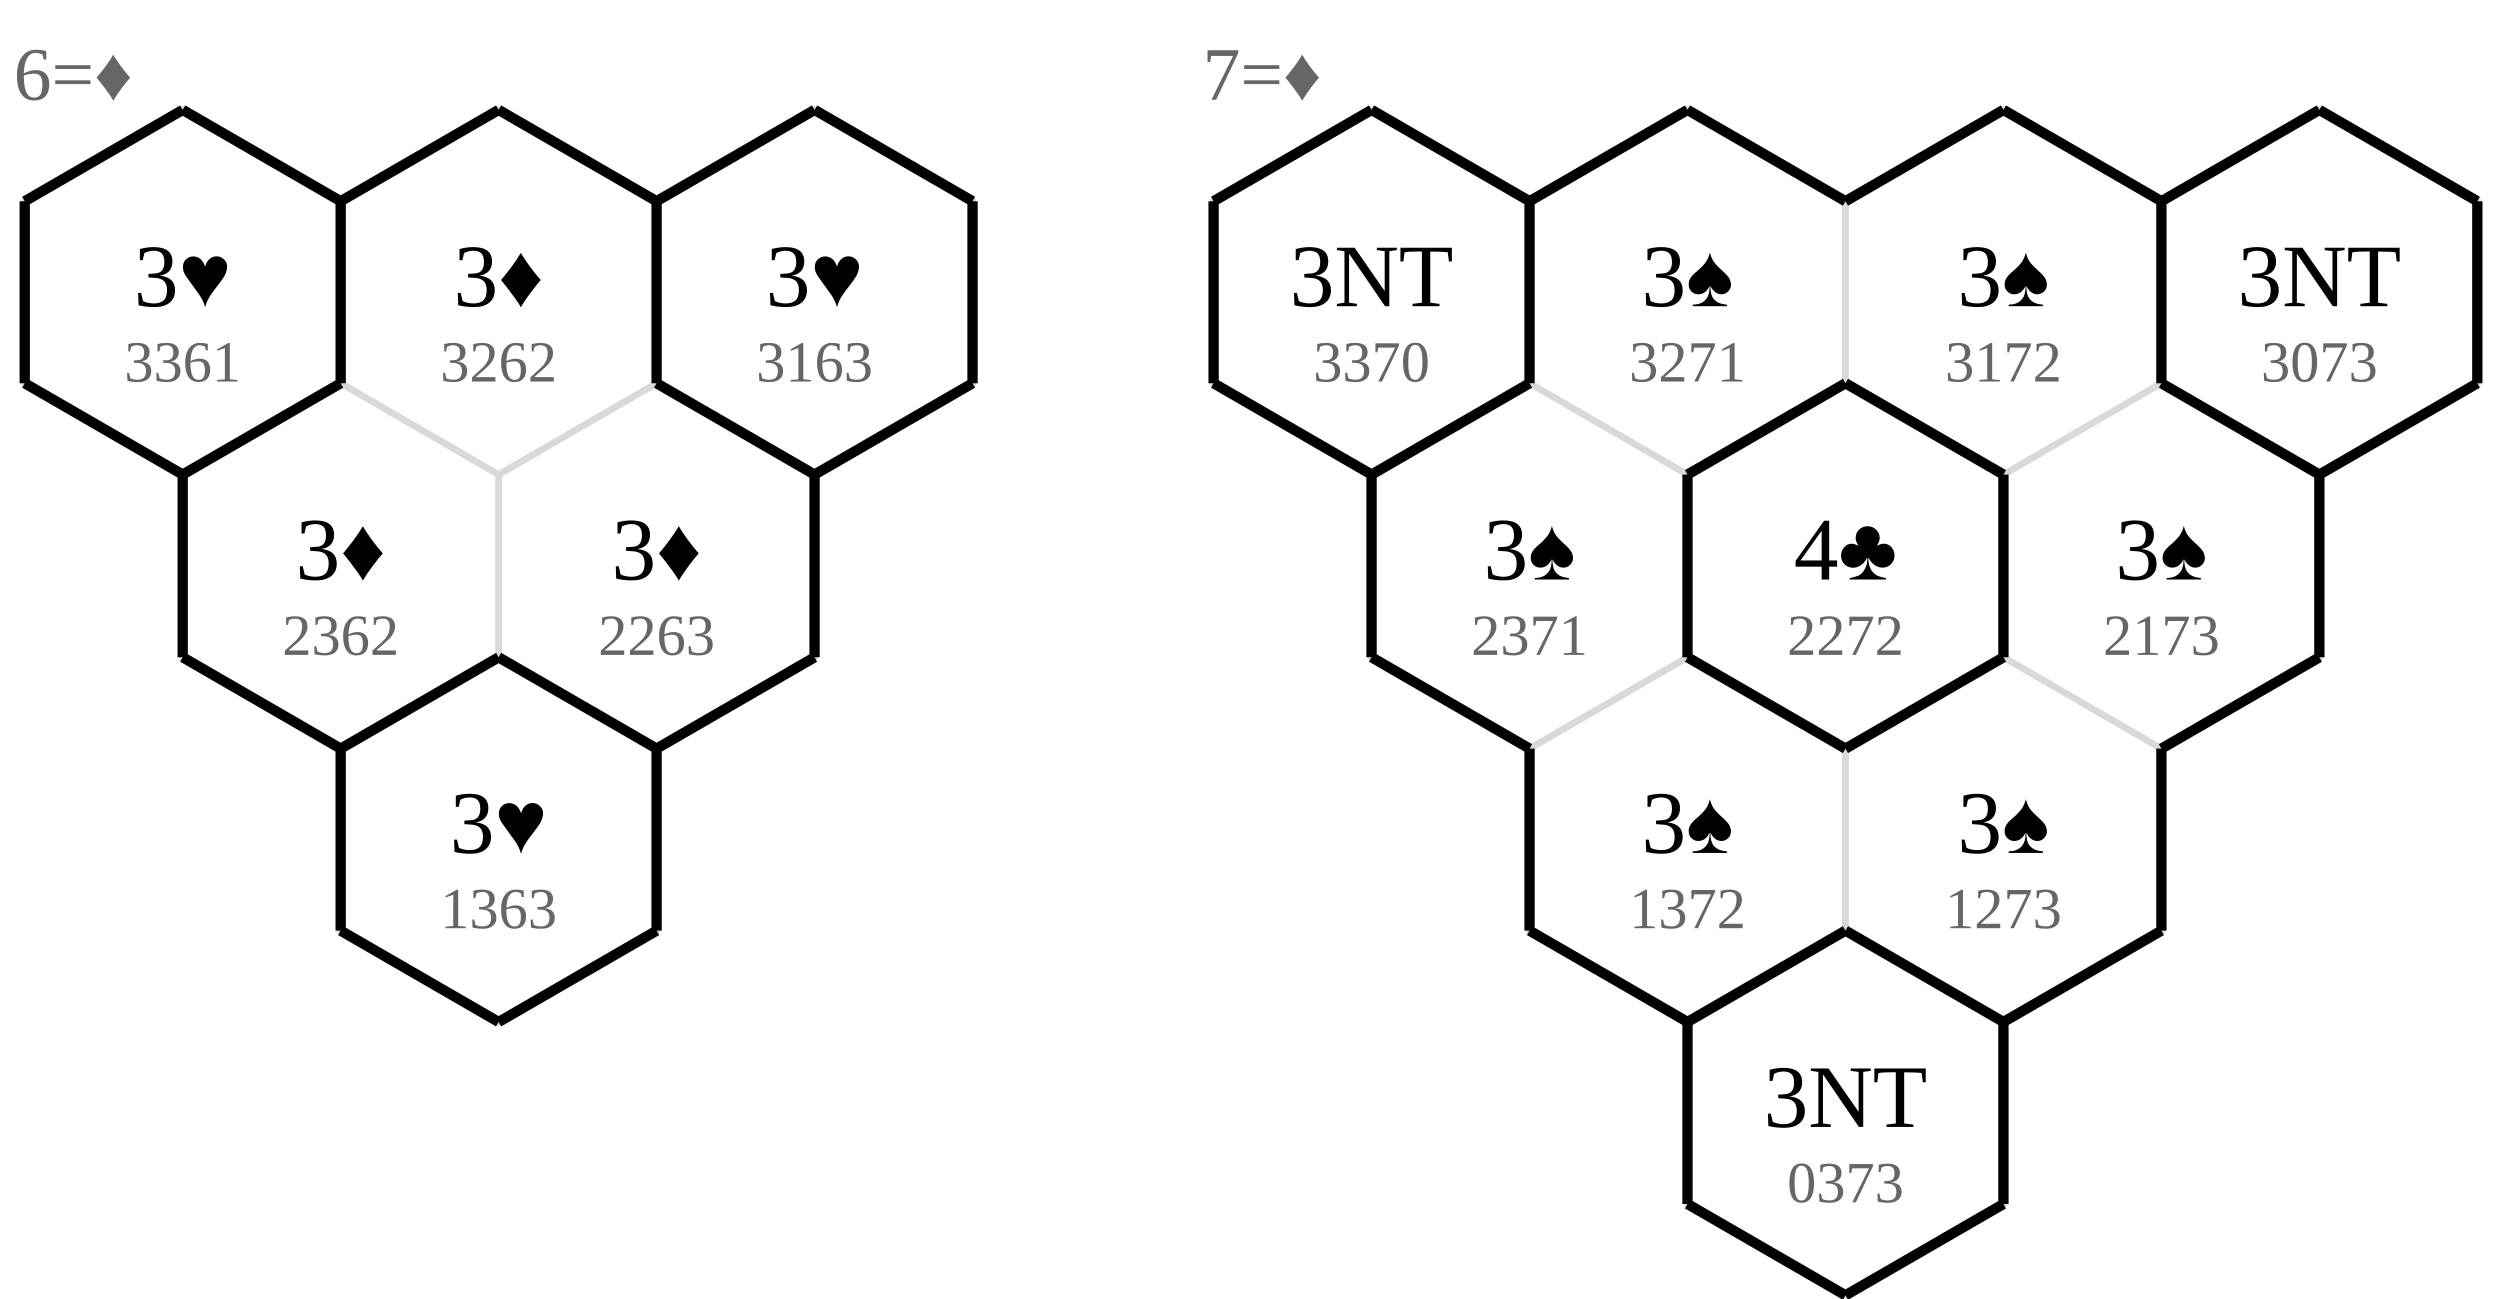
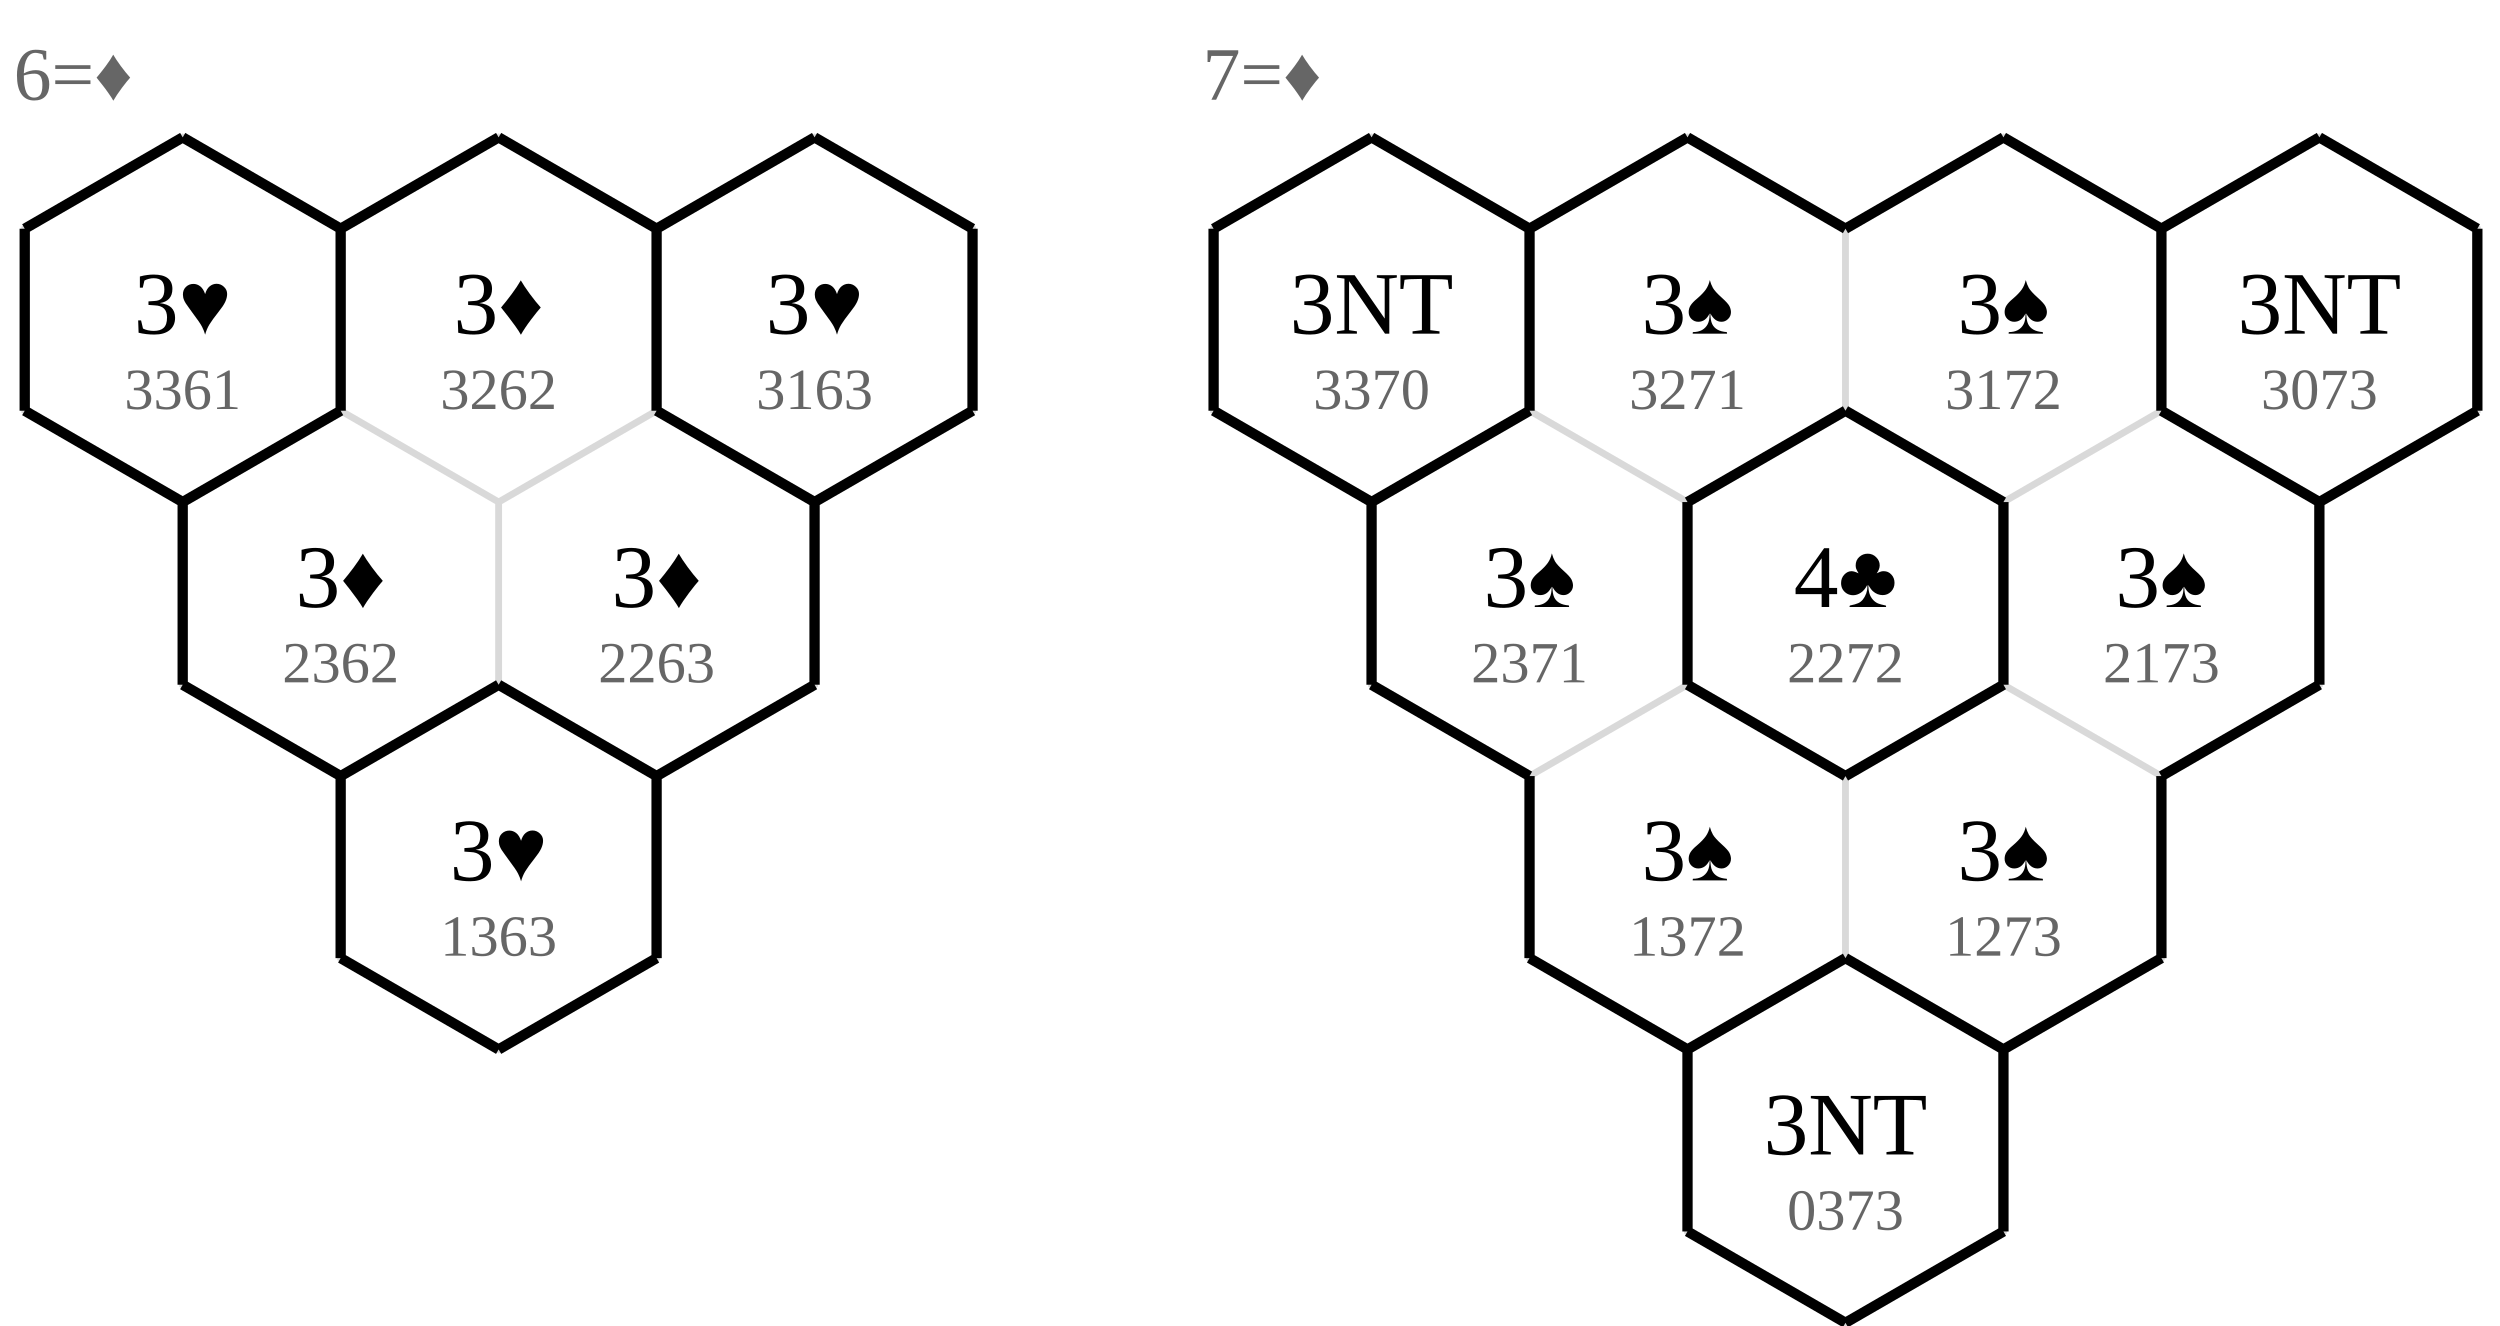
- <svg xmlns="http://www.w3.org/2000/svg" viewBox="0 0 364 189" style="display:block;margin:1em auto;width:100%;max-width:364px" fill="currentColor" font-size="13" text-anchor="middle" dominant-baseline="middle">
+ <svg xmlns="http://www.w3.org/2000/svg" viewBox="0 0 364 193" style="display:block;margin:1em auto;width:100%;max-width:364px" fill="currentColor" font-size="13" text-anchor="middle" dominant-baseline="middle">
  <defs>
    <pattern id="hatch" width="6" height="6" patternUnits="userSpaceOnUse" patternTransform="rotate(45)">
      <path d="M0 0v6" stroke="currentColor" stroke-opacity=".35" />
    </pattern>
  </defs>
  <g transform="translate(0.0,0.0)">
    <text x="2" y="12" font-size="11" opacity=".6" text-anchor="start">6=<tspan class="♦">♦</tspan>
    </text>
-     <path d="M95.6,109.0L72.6,95.7L49.6,109.0L49.6,135.5L72.6,148.8L95.6,135.5ZM118.6,69.1L95.6,55.8L72.6,69.1L72.6,95.7L95.6,109.0L118.6,95.7ZM72.6,69.1L49.6,55.8L26.6,69.1L26.6,95.7L49.6,109.0L72.6,95.7ZM141.6,29.3L118.6,16.0L95.6,29.3L95.6,55.8L118.6,69.1L141.6,55.8ZM95.6,29.3L72.6,16.0L49.6,29.3L49.6,55.8L72.6,69.1L95.6,55.8ZM49.6,29.3L26.6,16.0L3.6,29.3L3.6,55.8L26.6,69.1L49.6,55.8Z" fill="none" stroke="currentColor" stroke-opacity=".15" />
-     <path d="M95.6,135.5L95.6,109.0M95.6,109.0L72.6,95.7M72.6,95.7L49.6,109.0M49.6,109.0L49.6,135.5M49.6,135.5L72.6,148.8M72.6,148.8L95.6,135.5M118.6,95.7L118.6,69.1M118.6,69.1L95.6,55.8M72.6,95.7L95.6,109.0M95.6,109.0L118.6,95.7M49.6,55.8L26.6,69.1M26.6,69.1L26.6,95.7M26.6,95.7L49.6,109.0M49.6,109.0L72.6,95.7M141.6,55.8L141.6,29.3M141.6,29.3L118.6,16.0M118.6,16.0L95.6,29.3M95.6,29.3L95.6,55.8M95.6,55.8L118.6,69.1M118.6,69.1L141.6,55.8M95.6,55.8L95.6,29.3M95.6,29.3L72.6,16.0M72.6,16.0L49.6,29.3M49.6,29.3L49.6,55.8M49.6,55.8L49.6,29.3M49.6,29.3L26.6,16.0M26.6,16.0L3.6,29.3M3.6,29.3L3.6,55.8M3.6,55.8L26.6,69.1M26.6,69.1L49.6,55.8" fill="none" stroke="currentColor" stroke-width="1.5" />
-     <text x="72.6" y="121.2">3<tspan class="♥">♥</tspan>
+     <path d="M95.6,113.0L72.6,99.7L49.6,113.0L49.6,139.5L72.6,152.8L95.6,139.5ZM118.6,73.1L95.6,59.8L72.6,73.1L72.6,99.7L95.6,113.0L118.6,99.7ZM72.6,73.1L49.6,59.8L26.6,73.1L26.6,99.7L49.6,113.0L72.6,99.7ZM141.6,33.3L118.6,20.0L95.6,33.3L95.6,59.8L118.6,73.1L141.6,59.8ZM95.6,33.3L72.6,20.0L49.6,33.3L49.6,59.8L72.6,73.1L95.6,59.8ZM49.6,33.3L26.6,20.0L3.6,33.3L3.6,59.8L26.6,73.1L49.6,59.8Z" fill="none" stroke="currentColor" stroke-opacity=".15" />
+     <path d="M95.6,139.5L95.6,113.0M95.6,113.0L72.6,99.7M72.6,99.7L49.6,113.0M49.6,113.0L49.6,139.5M49.6,139.5L72.6,152.8M72.6,152.8L95.6,139.5M118.6,99.7L118.6,73.1M118.6,73.1L95.6,59.8M72.6,99.7L95.6,113.0M95.6,113.0L118.6,99.7M49.6,59.8L26.6,73.1M26.6,73.1L26.6,99.7M26.6,99.7L49.6,113.0M49.6,113.0L72.6,99.7M141.6,59.8L141.6,33.3M141.6,33.3L118.6,20.0M118.6,20.0L95.6,33.3M95.6,33.3L95.6,59.8M95.6,59.8L118.6,73.1M118.6,73.1L141.6,59.8M95.6,59.8L95.6,33.3M95.6,33.3L72.6,20.0M72.6,20.0L49.6,33.3M49.6,33.3L49.6,59.8M49.6,59.8L49.6,33.3M49.6,33.3L26.6,20.0M26.6,20.0L3.6,33.3M3.6,33.3L3.6,59.8M3.6,59.8L26.6,73.1M26.6,73.1L49.6,59.8" fill="none" stroke="currentColor" stroke-width="1.5" />
+     <text x="72.6" y="125.2">3<tspan class="♥">♥</tspan>
    </text>
-     <text x="72.6" y="133.2" font-size="8.5" opacity=".6">1363</text>
-     <text x="95.6" y="81.4">3<tspan class="♦">♦</tspan>
+     <text x="72.6" y="137.2" font-size="8.5" opacity=".6">1363</text>
+     <text x="95.6" y="85.4">3<tspan class="♦">♦</tspan>
    </text>
-     <text x="95.6" y="93.4" font-size="8.5" opacity=".6">2263</text>
-     <text x="49.6" y="81.4">3<tspan class="♦">♦</tspan>
+     <text x="95.6" y="97.4" font-size="8.5" opacity=".6">2263</text>
+     <text x="49.6" y="85.4">3<tspan class="♦">♦</tspan>
    </text>
-     <text x="49.6" y="93.4" font-size="8.5" opacity=".6">2362</text>
-     <text x="118.6" y="41.6">3<tspan class="♥">♥</tspan>
+     <text x="49.6" y="97.4" font-size="8.5" opacity=".6">2362</text>
+     <text x="118.6" y="45.6">3<tspan class="♥">♥</tspan>
    </text>
-     <text x="118.6" y="53.6" font-size="8.5" opacity=".6">3163</text>
-     <text x="72.6" y="41.6">3<tspan class="♦">♦</tspan>
+     <text x="118.6" y="57.6" font-size="8.5" opacity=".6">3163</text>
+     <text x="72.6" y="45.6">3<tspan class="♦">♦</tspan>
    </text>
-     <text x="72.6" y="53.6" font-size="8.5" opacity=".6">3262</text>
-     <text x="26.6" y="41.6">3<tspan class="♥">♥</tspan>
+     <text x="72.6" y="57.6" font-size="8.5" opacity=".6">3262</text>
+     <text x="26.6" y="45.6">3<tspan class="♥">♥</tspan>
    </text>
-     <text x="26.6" y="53.6" font-size="8.5" opacity=".6">3361</text>
+     <text x="26.6" y="57.6" font-size="8.5" opacity=".6">3361</text>
  </g>
  <g transform="translate(173.1,0.0)">
    <text x="2" y="12" font-size="11" opacity=".6" text-anchor="start">7=<tspan class="♦">♦</tspan>
    </text>
-     <path d="M118.6,148.8L95.6,135.5L72.6,148.8L72.6,175.3L95.6,188.6L118.6,175.3ZM141.6,109.0L118.6,95.7L95.6,109.0L95.6,135.5L118.6,148.8L141.6,135.5ZM95.6,109.0L72.6,95.7L49.6,109.0L49.6,135.5L72.6,148.8L95.6,135.5ZM164.6,69.1L141.6,55.8L118.6,69.1L118.6,95.7L141.6,109.0L164.6,95.7ZM118.6,69.1L95.6,55.8L72.6,69.1L72.6,95.7L95.6,109.0L118.6,95.7ZM72.6,69.1L49.6,55.8L26.6,69.1L26.6,95.7L49.6,109.0L72.6,95.7ZM187.6,29.3L164.6,16.0L141.6,29.3L141.6,55.8L164.6,69.1L187.6,55.8ZM141.6,29.3L118.6,16.0L95.6,29.3L95.6,55.8L118.6,69.1L141.6,55.8ZM95.6,29.3L72.6,16.0L49.6,29.3L49.6,55.8L72.6,69.1L95.6,55.8ZM49.6,29.3L26.6,16.0L3.6,29.3L3.6,55.8L26.6,69.1L49.6,55.8Z" fill="none" stroke="currentColor" stroke-opacity=".15" />
-     <path d="M118.6,175.3L118.6,148.8M118.6,148.8L95.6,135.5M95.6,135.5L72.6,148.8M72.6,148.8L72.6,175.3M72.6,175.3L95.6,188.6M95.6,188.6L118.6,175.3M141.6,135.5L141.6,109.0M118.6,95.7L95.6,109.0M95.6,135.5L118.6,148.8M118.6,148.8L141.6,135.5M95.6,109.0L72.6,95.7M49.6,109.0L49.6,135.5M49.6,135.5L72.6,148.8M72.6,148.8L95.6,135.5M164.6,95.7L164.6,69.1M164.6,69.1L141.6,55.8M118.6,69.1L118.6,95.7M141.6,109.0L164.6,95.7M118.6,95.7L118.6,69.1M118.6,69.1L95.6,55.8M95.6,55.8L72.6,69.1M72.6,69.1L72.6,95.7M72.6,95.7L95.6,109.0M95.6,109.0L118.6,95.7M72.6,95.7L72.6,69.1M49.6,55.8L26.6,69.1M26.6,69.1L26.6,95.7M26.6,95.7L49.6,109.0M187.6,55.8L187.6,29.3M187.6,29.3L164.6,16.0M164.6,16.0L141.6,29.3M141.6,29.3L141.6,55.8M141.6,55.8L164.6,69.1M164.6,69.1L187.6,55.8M141.6,55.8L141.6,29.3M141.6,29.3L118.6,16.0M118.6,16.0L95.6,29.3M95.6,55.8L118.6,69.1M95.6,29.3L72.6,16.0M72.6,16.0L49.6,29.3M49.6,29.3L49.6,55.8M72.6,69.1L95.6,55.8M49.6,55.8L49.6,29.3M49.6,29.3L26.6,16.0M26.6,16.0L3.6,29.3M3.6,29.3L3.6,55.8M3.6,55.8L26.6,69.1M26.6,69.1L49.6,55.8" fill="none" stroke="currentColor" stroke-width="1.5" />
-     <text x="95.6" y="161.1">3NT</text>
-     <text x="95.6" y="173.1" font-size="8.5" opacity=".6">0373</text>
-     <text x="118.6" y="121.2">3♠</text>
-     <text x="118.6" y="133.2" font-size="8.5" opacity=".6">1273</text>
-     <text x="72.6" y="121.2">3♠</text>
-     <text x="72.6" y="133.2" font-size="8.5" opacity=".6">1372</text>
-     <text x="141.6" y="81.4">3♠</text>
-     <text x="141.6" y="93.4" font-size="8.5" opacity=".6">2173</text>
-     <text x="95.6" y="81.4">4♣</text>
-     <text x="95.6" y="93.4" font-size="8.5" opacity=".6">2272</text>
-     <text x="49.6" y="81.4">3♠</text>
-     <text x="49.6" y="93.4" font-size="8.5" opacity=".6">2371</text>
-     <text x="164.6" y="41.6">3NT</text>
-     <text x="164.6" y="53.6" font-size="8.5" opacity=".6">3073</text>
-     <text x="118.6" y="41.6">3♠</text>
-     <text x="118.6" y="53.6" font-size="8.5" opacity=".6">3172</text>
-     <text x="72.6" y="41.6">3♠</text>
-     <text x="72.6" y="53.6" font-size="8.5" opacity=".6">3271</text>
-     <text x="26.6" y="41.6">3NT</text>
-     <text x="26.6" y="53.6" font-size="8.5" opacity=".6">3370</text>
+     <path d="M118.6,152.8L95.6,139.5L72.6,152.8L72.6,179.3L95.6,192.6L118.6,179.3ZM141.6,113.0L118.6,99.7L95.6,113.0L95.6,139.5L118.6,152.8L141.6,139.5ZM95.6,113.0L72.6,99.7L49.6,113.0L49.6,139.5L72.6,152.8L95.6,139.5ZM164.6,73.1L141.6,59.8L118.6,73.1L118.6,99.7L141.6,113.0L164.6,99.7ZM118.6,73.1L95.6,59.8L72.6,73.1L72.6,99.7L95.6,113.0L118.6,99.7ZM72.6,73.1L49.6,59.8L26.6,73.1L26.6,99.7L49.6,113.0L72.6,99.7ZM187.6,33.3L164.6,20.0L141.6,33.3L141.6,59.8L164.6,73.1L187.6,59.8ZM141.6,33.3L118.6,20.0L95.6,33.3L95.6,59.8L118.6,73.1L141.6,59.8ZM95.6,33.3L72.6,20.0L49.6,33.3L49.6,59.8L72.6,73.1L95.6,59.8ZM49.6,33.3L26.6,20.0L3.6,33.3L3.6,59.8L26.6,73.1L49.6,59.8Z" fill="none" stroke="currentColor" stroke-opacity=".15" />
+     <path d="M118.6,179.3L118.6,152.8M118.6,152.8L95.6,139.5M95.6,139.5L72.6,152.8M72.6,152.8L72.6,179.3M72.6,179.3L95.6,192.6M95.6,192.6L118.6,179.3M141.6,139.5L141.6,113.0M118.6,99.7L95.6,113.0M95.6,139.5L118.6,152.8M118.6,152.8L141.6,139.5M95.6,113.0L72.6,99.7M49.6,113.0L49.6,139.5M49.6,139.5L72.6,152.8M72.6,152.8L95.6,139.5M164.6,99.7L164.6,73.1M164.6,73.1L141.6,59.8M118.6,73.1L118.6,99.7M141.6,113.0L164.6,99.7M118.6,99.7L118.6,73.1M118.6,73.1L95.6,59.8M95.6,59.8L72.6,73.1M72.6,73.1L72.6,99.7M72.6,99.7L95.6,113.0M95.6,113.0L118.6,99.7M72.6,99.7L72.6,73.1M49.6,59.8L26.6,73.1M26.6,73.1L26.6,99.7M26.6,99.7L49.6,113.0M187.6,59.8L187.6,33.3M187.6,33.3L164.6,20.0M164.6,20.0L141.6,33.3M141.6,33.3L141.6,59.8M141.6,59.8L164.6,73.1M164.6,73.1L187.6,59.8M141.6,59.8L141.6,33.3M141.6,33.3L118.6,20.0M118.6,20.0L95.6,33.3M95.6,59.8L118.6,73.1M95.6,33.3L72.6,20.0M72.6,20.0L49.6,33.3M49.6,33.3L49.6,59.8M72.6,73.1L95.6,59.8M49.6,59.8L49.6,33.3M49.6,33.3L26.6,20.0M26.6,20.0L3.6,33.3M3.6,33.3L3.6,59.8M3.6,59.8L26.6,73.1M26.6,73.1L49.6,59.8" fill="none" stroke="currentColor" stroke-width="1.5" />
+     <text x="95.6" y="165.1">3NT</text>
+     <text x="95.6" y="177.1" font-size="8.5" opacity=".6">0373</text>
+     <text x="118.6" y="125.2">3♠</text>
+     <text x="118.6" y="137.2" font-size="8.5" opacity=".6">1273</text>
+     <text x="72.6" y="125.2">3♠</text>
+     <text x="72.6" y="137.2" font-size="8.5" opacity=".6">1372</text>
+     <text x="141.6" y="85.4">3♠</text>
+     <text x="141.6" y="97.4" font-size="8.5" opacity=".6">2173</text>
+     <text x="95.6" y="85.4">4♣</text>
+     <text x="95.6" y="97.4" font-size="8.5" opacity=".6">2272</text>
+     <text x="49.6" y="85.4">3♠</text>
+     <text x="49.6" y="97.4" font-size="8.5" opacity=".6">2371</text>
+     <text x="164.6" y="45.6">3NT</text>
+     <text x="164.6" y="57.6" font-size="8.5" opacity=".6">3073</text>
+     <text x="118.6" y="45.6">3♠</text>
+     <text x="118.6" y="57.6" font-size="8.5" opacity=".6">3172</text>
+     <text x="72.6" y="45.6">3♠</text>
+     <text x="72.6" y="57.6" font-size="8.5" opacity=".6">3271</text>
+     <text x="26.6" y="45.6">3NT</text>
+     <text x="26.6" y="57.6" font-size="8.5" opacity=".6">3370</text>
  </g>
</svg>
